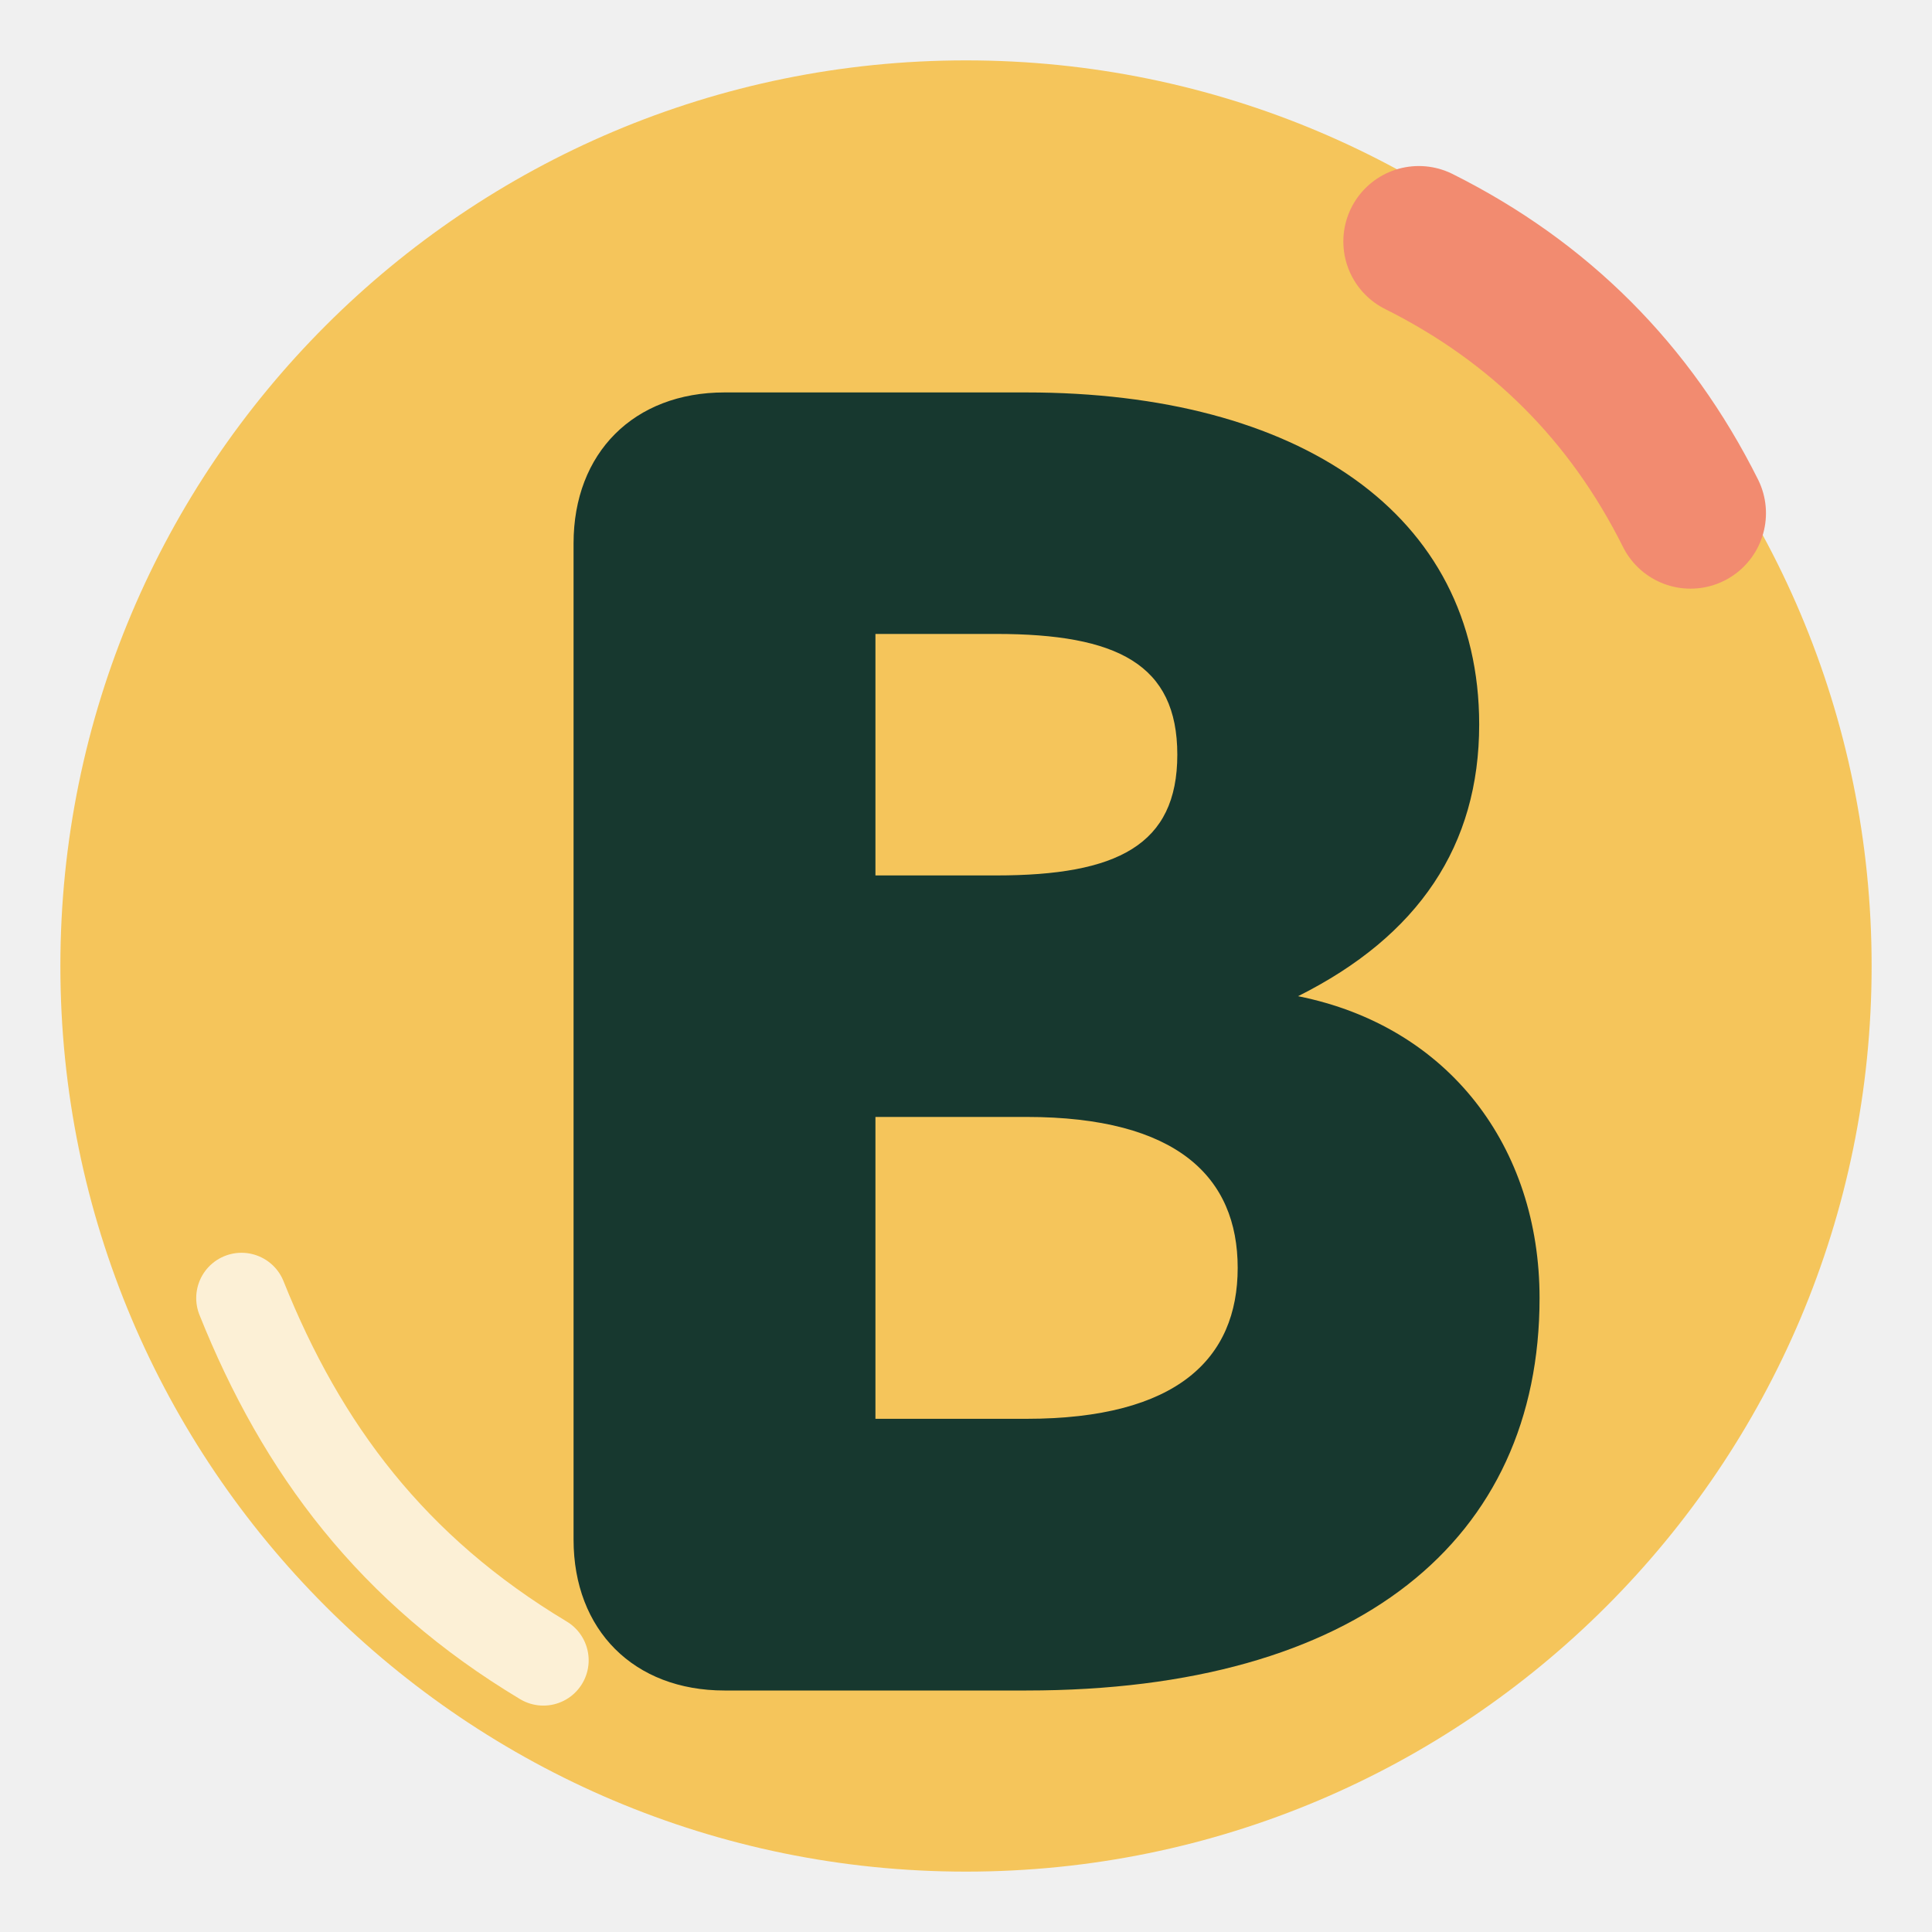
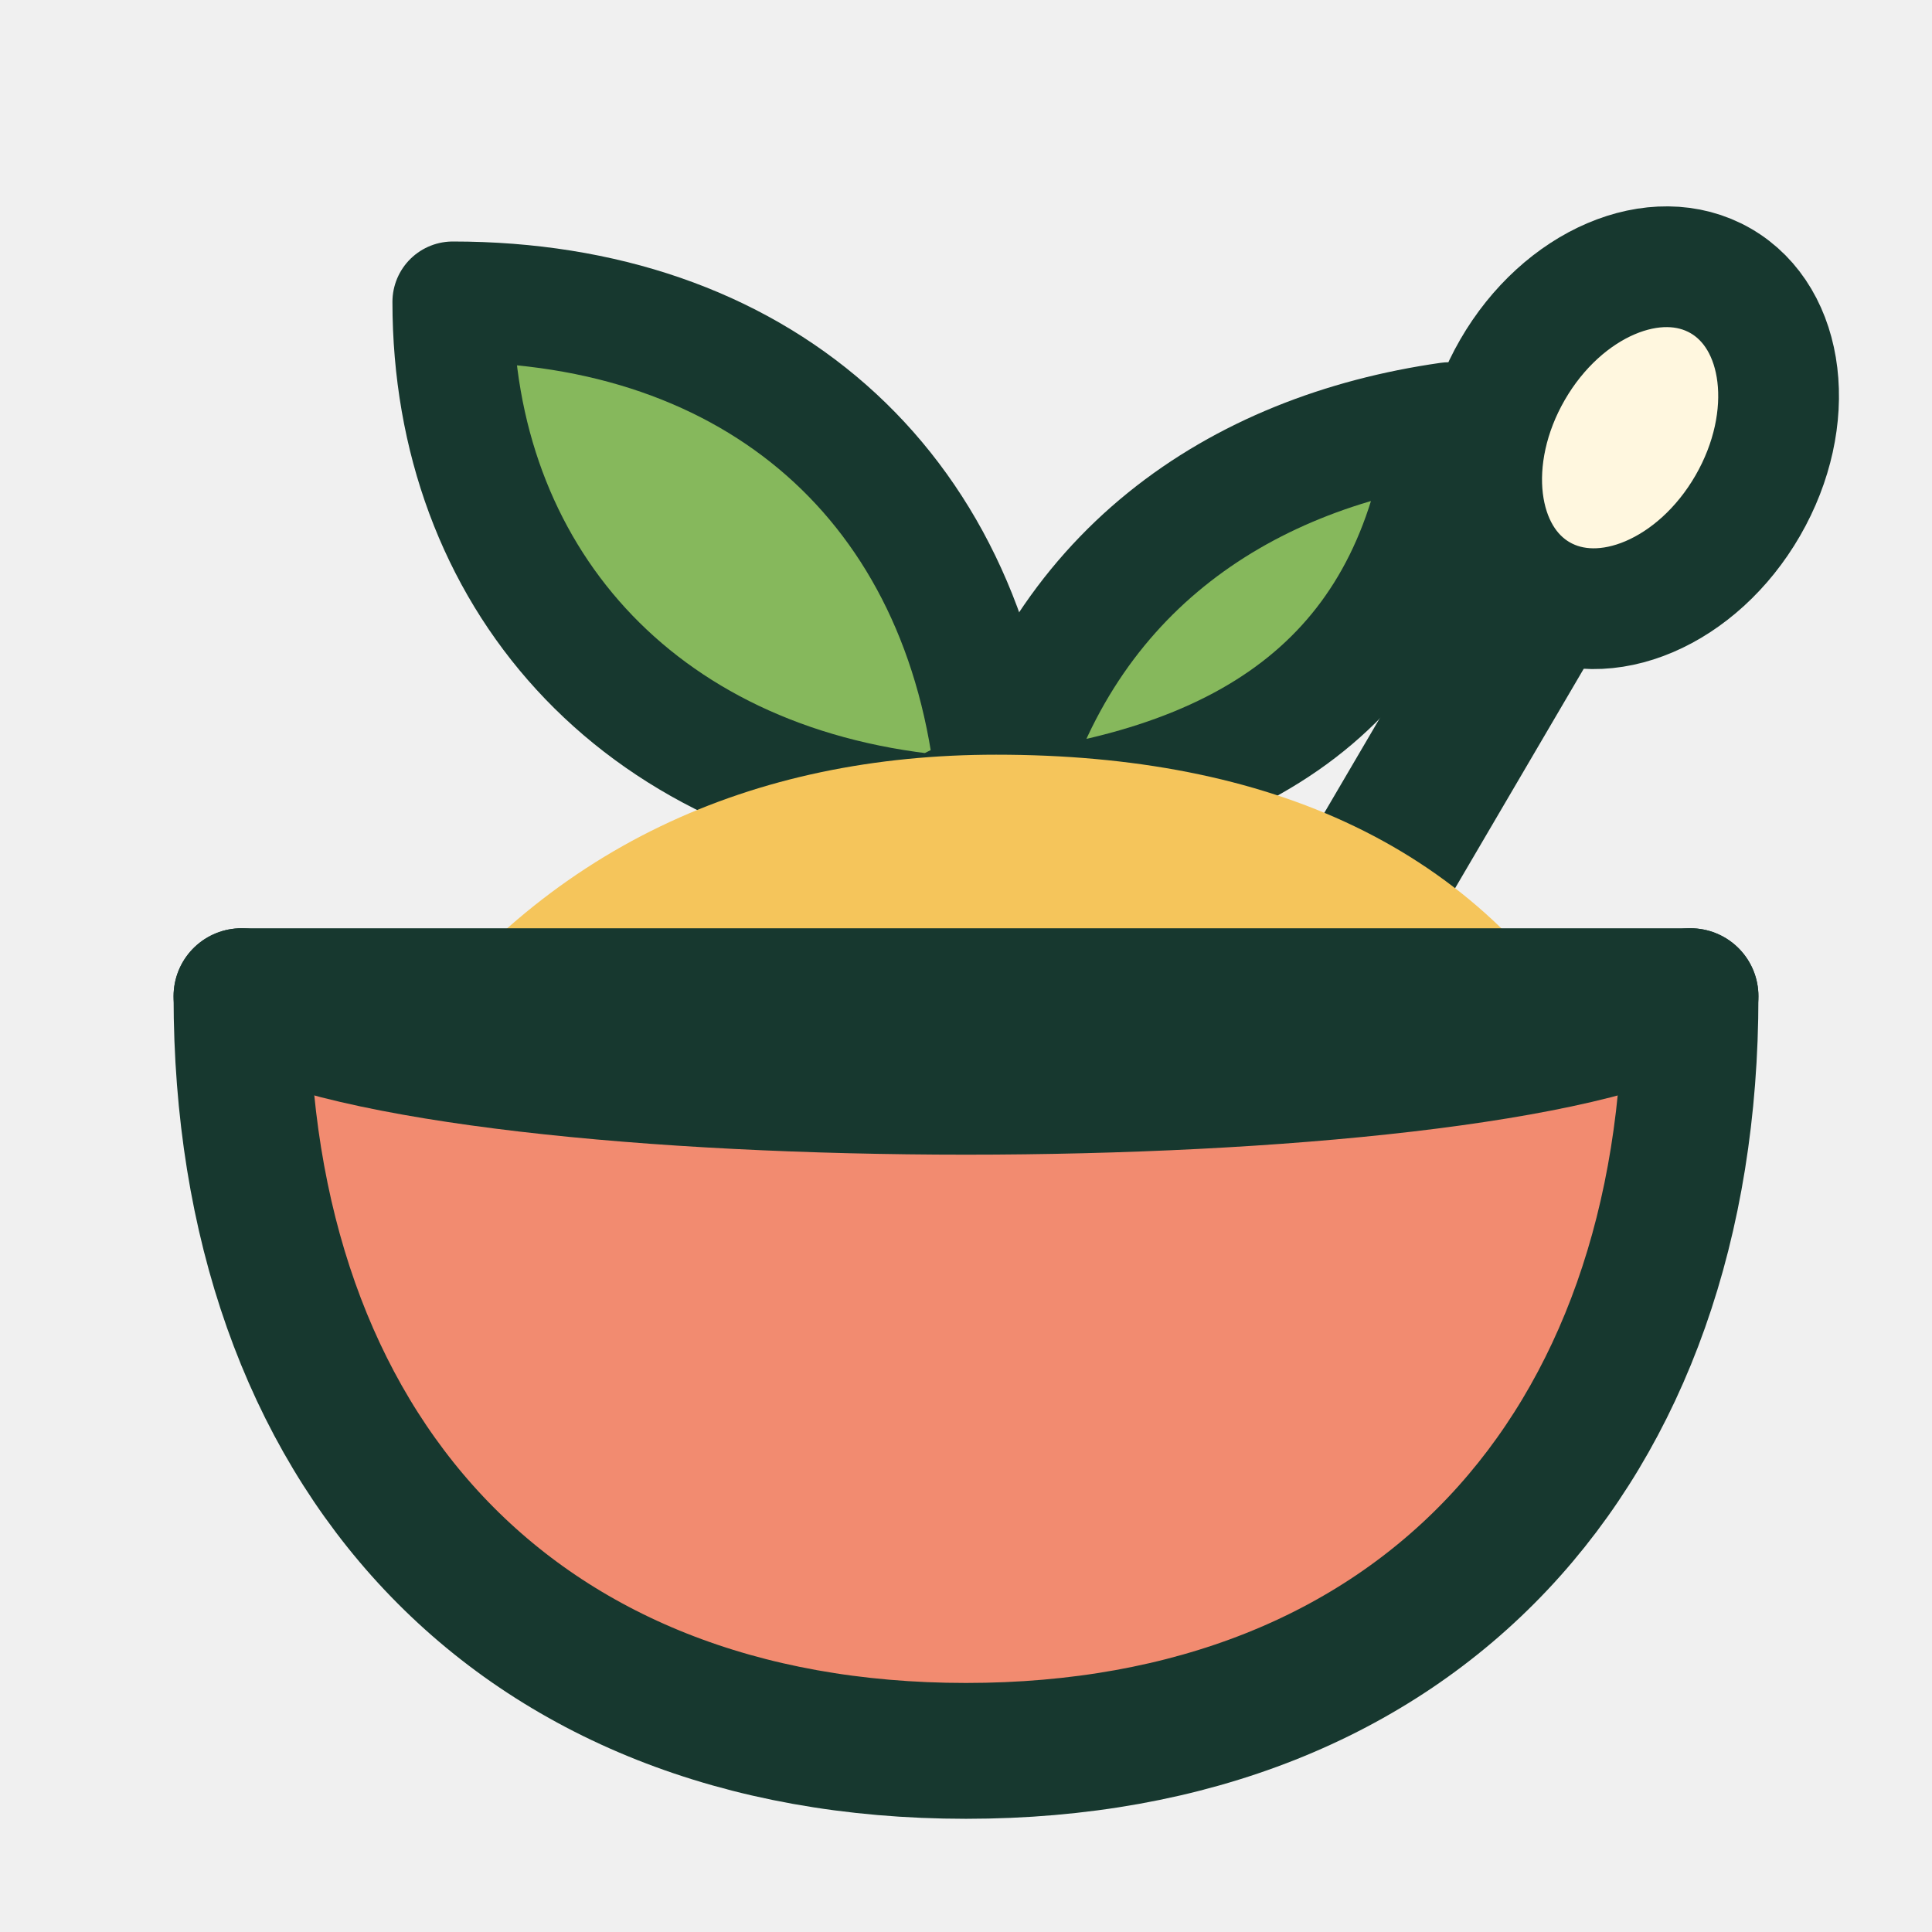
- <svg xmlns="http://www.w3.org/2000/svg" viewBox="0 0 64 64" role="img" aria-labelledby="title">
-   <circle cx="32" cy="32" r="30" fill="#f5c55b" />
-   <path d="M19 18c0-3 2-5 5-5h10c9 0 15 4 15 11 0 4-2 7-6 9 5 1 8 5 8 10 0 8-6 13-17 13H24c-3 0-5-2-5-5V18Zm14 11c4 0 6-1 6-4s-2-4-6-4h-4v8h4Zm1 18c5 0 7-2 7-5s-2-5-7-5h-5v10h5Z" fill="#17382f" />
-   <path d="M47 8c4 2 7 5 9 9" fill="none" stroke="#f28b70" stroke-width="5" stroke-linecap="round" />
-   <path d="M8 43c2 5 5 9 10 12" fill="none" stroke="#fff" stroke-width="3" stroke-linecap="round" opacity=".75" />
+ <svg xmlns="http://www.w3.org/2000/svg" viewBox="0 0 64 64" role="img" aria-labelledby="title desc">
+   <path d="M43.5 32.5 52 18" fill="none" stroke="#17382f" stroke-width="5" stroke-linecap="round" />
+   <ellipse cx="54" cy="14.5" rx="4.5" ry="6" transform="rotate(30 54 14.5)" fill="#fff7df" stroke="#17382f" stroke-width="4" />
+   <path d="M31 27C21 26 15 19 15 10c10 0 17 6 18 16Z" fill="#86b85c" stroke="#17382f" stroke-width="4" stroke-linejoin="round" />
+   <path d="M33 27c2-8 8-12 15-13-1 8-6 12-15 13Z" fill="#86b85c" stroke="#17382f" stroke-width="4" stroke-linejoin="round" />
+   <path d="M13 35c5-7 12-10 20-10 9 0 16 3 20 10Z" fill="#f5c55b" />
+   <path d="M8 33h48c0 15-9 25-24 25S8 48 8 33Z" fill="#f28b70" stroke="#17382f" stroke-width="4.5" stroke-linejoin="round" />
+   <path d="M8 33c7 4 41 4 48 0" fill="none" stroke="#17382f" stroke-width="4.5" stroke-linecap="round" />
</svg>
